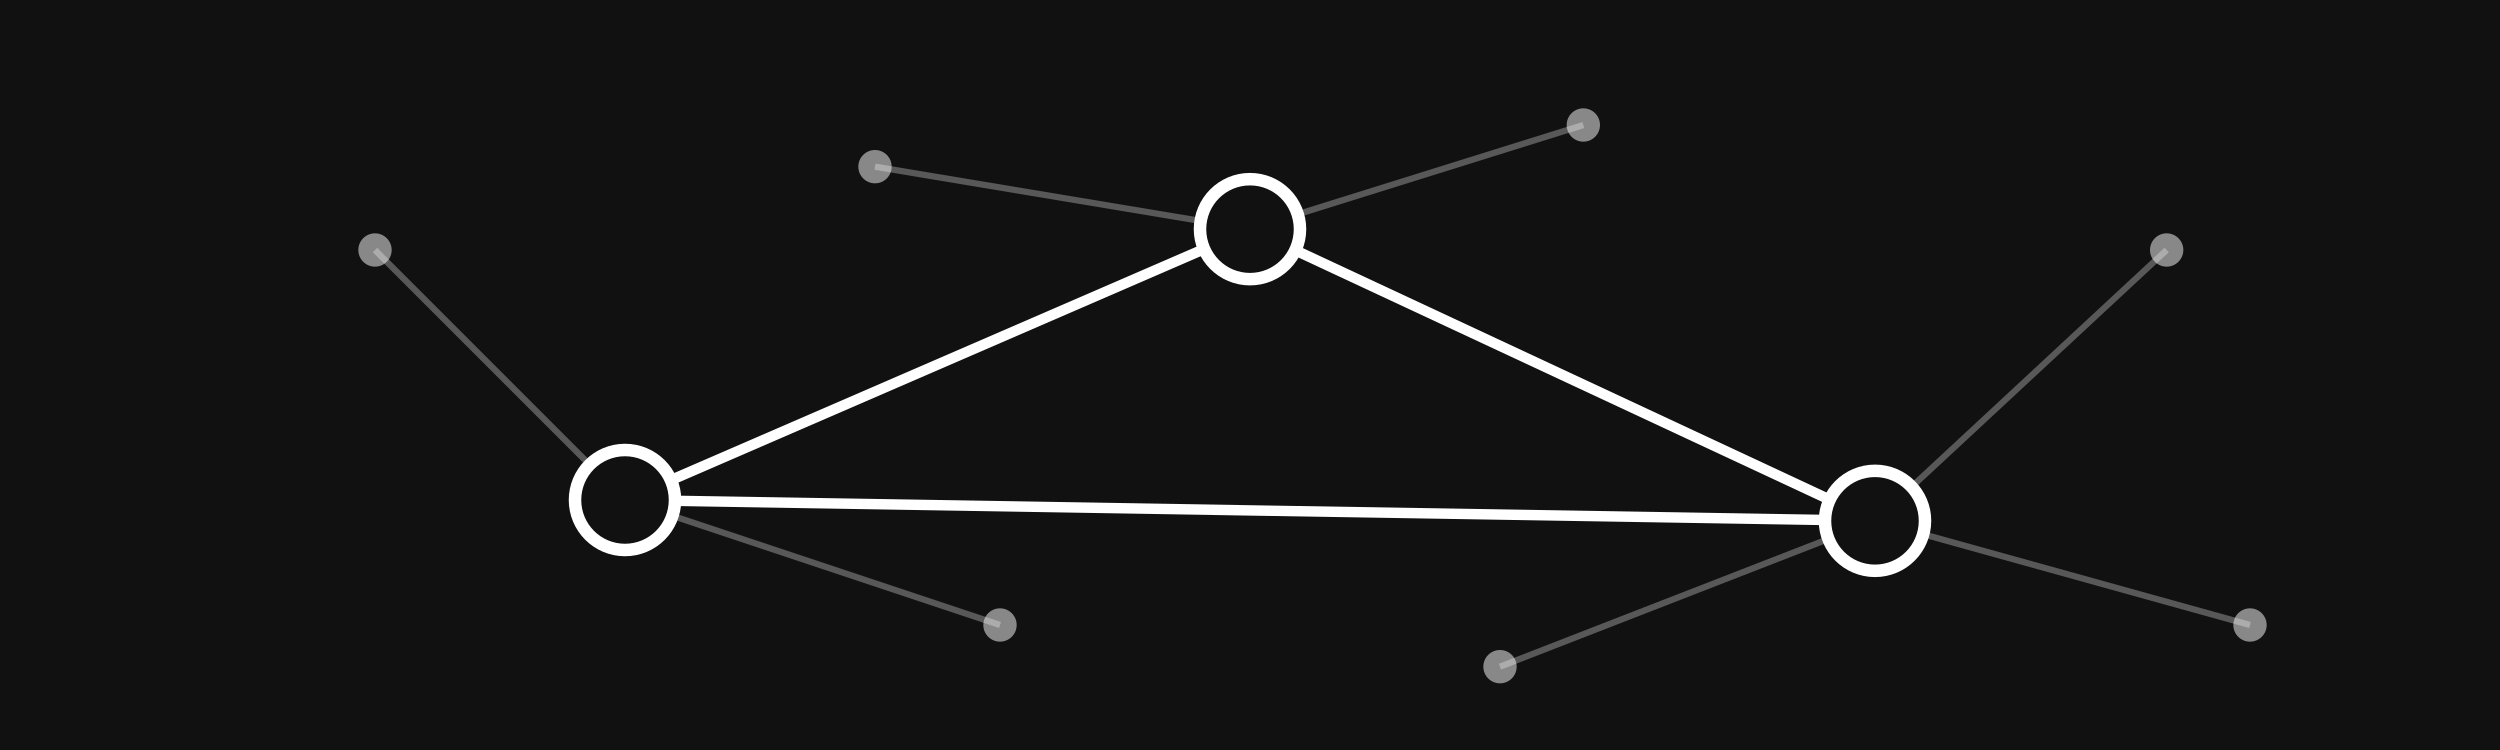
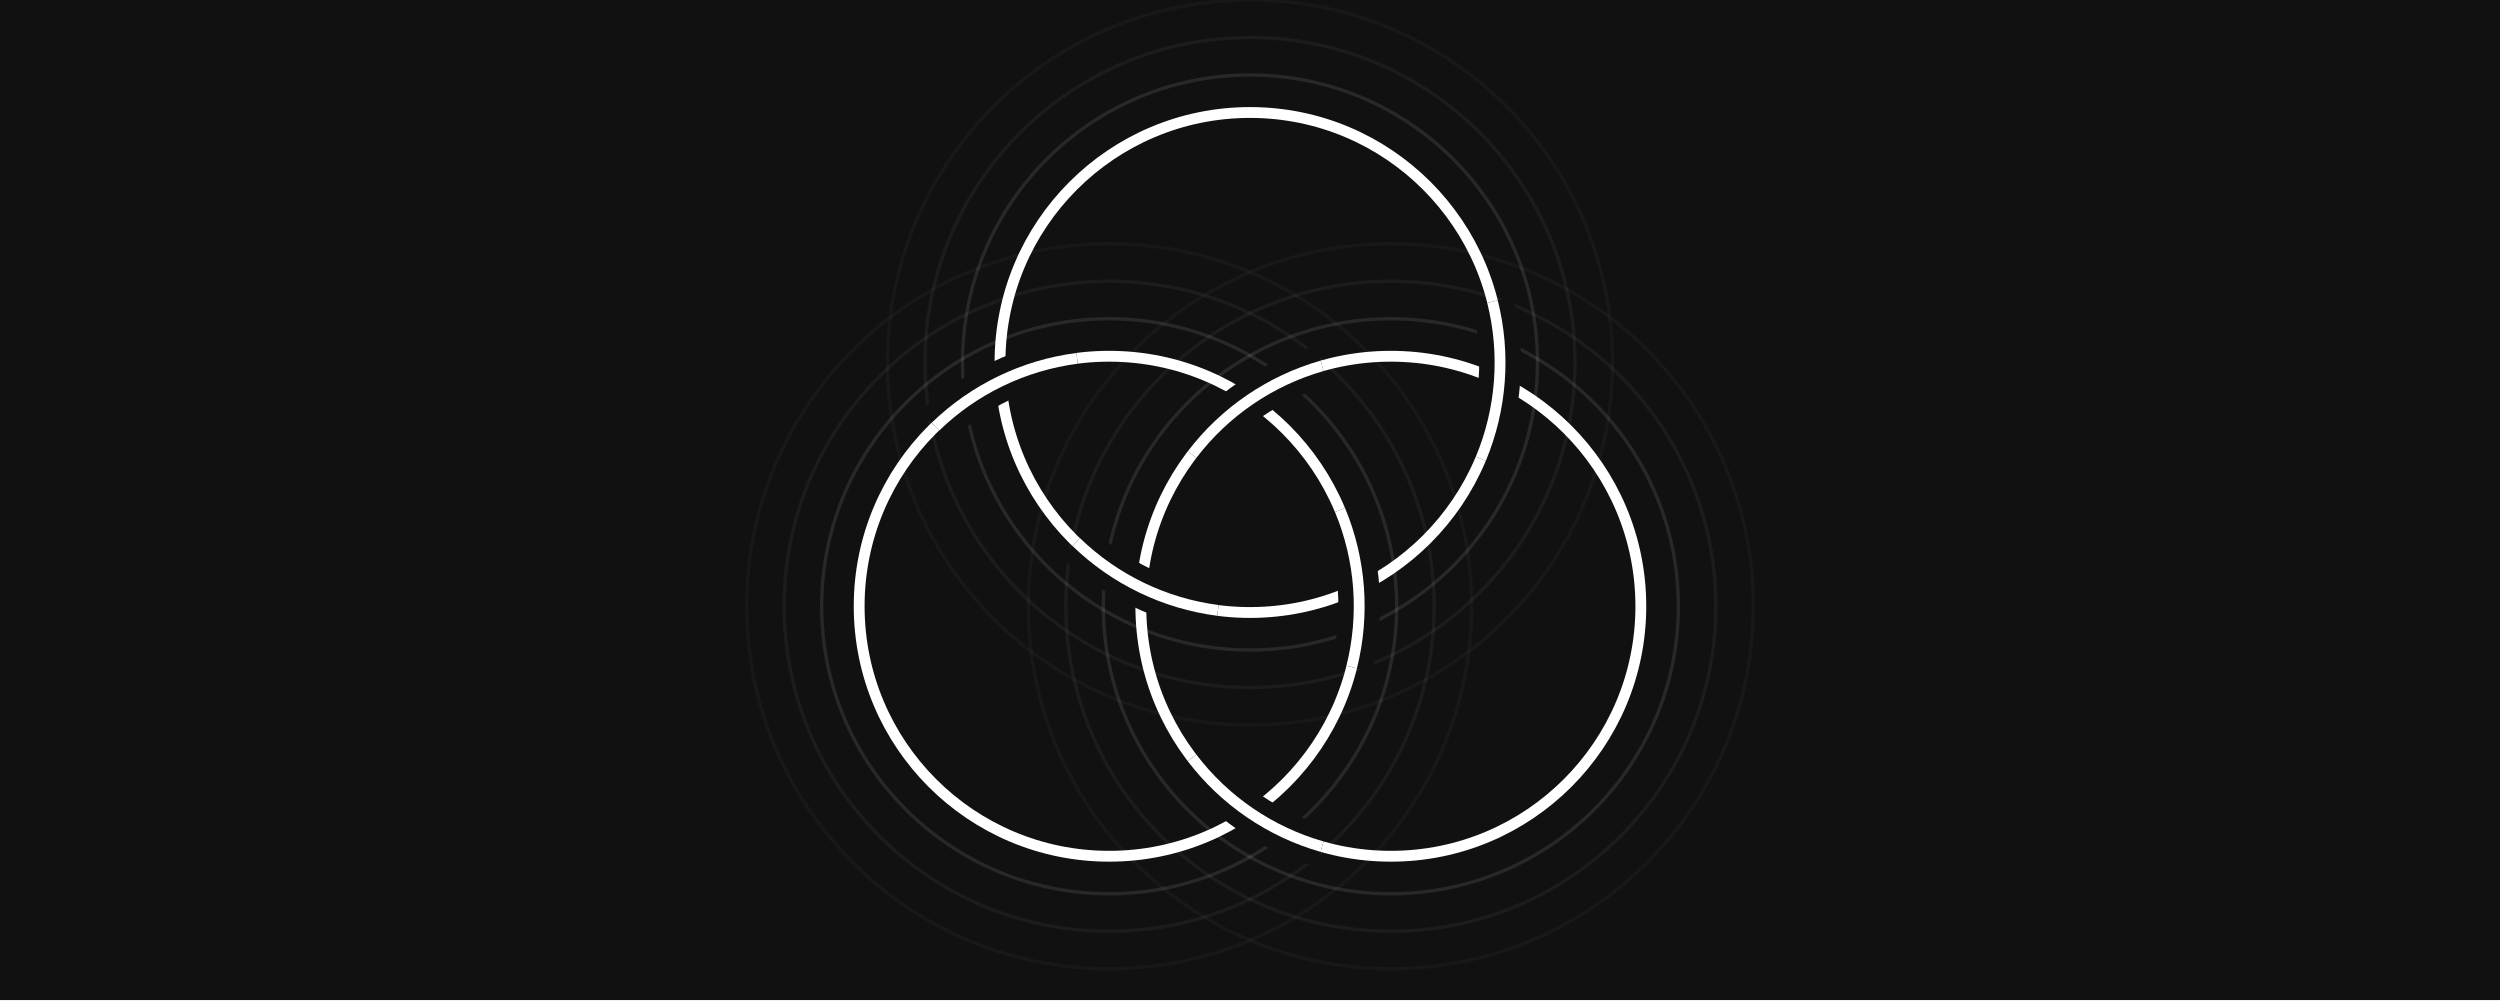
- <svg xmlns="http://www.w3.org/2000/svg" viewBox="0 0 600 180" preserveAspectRatio="xMidYMid slice">
-   <rect width="600" height="180" fill="#111111" />
-   <line x1="150" y1="120" x2="300" y2="55" stroke="#FFFFFF" stroke-width="2.5" />
-   <line x1="150" y1="120" x2="450" y2="125" stroke="#FFFFFF" stroke-width="2.5" />
-   <line x1="300" y1="55" x2="450" y2="125" stroke="#FFFFFF" stroke-width="2.5" />
-   <line x1="90" y1="60" x2="150" y2="120" stroke="#FFFFFF" stroke-opacity="0.3" stroke-width="1.5" />
-   <line x1="210" y1="40" x2="300" y2="55" stroke="#FFFFFF" stroke-opacity="0.3" stroke-width="1.5" />
-   <line x1="380" y1="30" x2="300" y2="55" stroke="#FFFFFF" stroke-opacity="0.3" stroke-width="1.5" />
-   <line x1="520" y1="60" x2="450" y2="125" stroke="#FFFFFF" stroke-opacity="0.3" stroke-width="1.5" />
-   <line x1="240" y1="150" x2="150" y2="120" stroke="#FFFFFF" stroke-opacity="0.3" stroke-width="1.5" />
-   <line x1="360" y1="160" x2="450" y2="125" stroke="#FFFFFF" stroke-opacity="0.3" stroke-width="1.5" />
-   <line x1="540" y1="150" x2="450" y2="125" stroke="#FFFFFF" stroke-opacity="0.3" stroke-width="1.5" />
-   <circle cx="150" cy="120" r="12" fill="#111111" stroke="#FFFFFF" stroke-width="3" />
-   <circle cx="300" cy="55" r="12" fill="#111111" stroke="#FFFFFF" stroke-width="3" />
-   <circle cx="450" cy="125" r="12" fill="#111111" stroke="#FFFFFF" stroke-width="3" />
-   <circle cx="90" cy="60" r="4" fill="#FFFFFF" fill-opacity="0.5" />
-   <circle cx="210" cy="40" r="4" fill="#FFFFFF" fill-opacity="0.5" />
-   <circle cx="380" cy="30" r="4" fill="#FFFFFF" fill-opacity="0.5" />
-   <circle cx="520" cy="60" r="4" fill="#FFFFFF" fill-opacity="0.5" />
-   <circle cx="240" cy="150" r="4" fill="#FFFFFF" fill-opacity="0.5" />
-   <circle cx="360" cy="160" r="4" fill="#FFFFFF" fill-opacity="0.5" />
-   <circle cx="540" cy="150" r="4" fill="#FFFFFF" fill-opacity="0.5" />
+ <svg xmlns="http://www.w3.org/2000/svg" viewBox="0 0 600 240" preserveAspectRatio="xMidYMid slice" role="img" aria-label="Borromean rings">
+   <rect width="600" height="240" fill="#111111" />
+   <circle cx="300.0" cy="87.0" r="87" fill="none" stroke="#fff" stroke-opacity="0.03" stroke-width="0.8" />
+   <circle cx="333.8" cy="145.5" r="87" fill="none" stroke="#fff" stroke-opacity="0.03" stroke-width="0.8" />
+   <circle cx="266.2" cy="145.5" r="87" fill="none" stroke="#fff" stroke-opacity="0.03" stroke-width="0.8" />
+   <circle cx="300.0" cy="87.0" r="78" fill="none" stroke="#fff" stroke-opacity="0.05" stroke-width="0.8" />
+   <circle cx="333.8" cy="145.5" r="78" fill="none" stroke="#fff" stroke-opacity="0.05" stroke-width="0.8" />
+   <circle cx="266.2" cy="145.5" r="78" fill="none" stroke="#fff" stroke-opacity="0.05" stroke-width="0.8" />
+   <circle cx="300.0" cy="87.0" r="69" fill="none" stroke="#fff" stroke-opacity="0.10" stroke-width="0.8" />
+   <circle cx="333.8" cy="145.5" r="69" fill="none" stroke="#fff" stroke-opacity="0.10" stroke-width="0.8" />
+   <circle cx="266.2" cy="145.5" r="69" fill="none" stroke="#fff" stroke-opacity="0.10" stroke-width="0.8" />
+   <circle cx="300.0" cy="87.0" r="60" fill="none" stroke="#fff" stroke-width="2.6" />
+   <circle cx="333.8" cy="145.5" r="60" fill="none" stroke="#fff" stroke-width="2.6" />
+   <circle cx="266.2" cy="145.5" r="60" fill="none" stroke="#fff" stroke-width="2.6" />
+   <path d="M292.3,146.5 A60,60 0 0 1 258.3,130.1" fill="none" stroke="#111111" stroke-width="10" />
+   <path d="M292.3,146.5 A60,60 0 0 1 258.3,130.1" fill="none" stroke="#fff" stroke-width="2.6" />
+   <path d="M358.2,72.4 A60,60 0 0 1 355.4,110.1" fill="none" stroke="#111111" stroke-width="10" />
+   <path d="M358.2,72.4 A60,60 0 0 1 355.4,110.1" fill="none" stroke="#fff" stroke-width="2.6" />
+   <path d="M286.1,109.1 A60,60 0 0 1 317.3,87.8" fill="none" stroke="#111111" stroke-width="10" />
+   <path d="M286.1,109.1 A60,60 0 0 1 317.3,87.8" fill="none" stroke="#fff" stroke-width="2.6" />
+   <path d="M317.3,203.2 A60,60 0 0 1 286.1,181.9" fill="none" stroke="#111111" stroke-width="10" />
+   <path d="M317.3,203.2 A60,60 0 0 1 286.1,181.9" fill="none" stroke="#fff" stroke-width="2.6" />
+   <path d="M321.6,122.4 A60,60 0 0 1 324.4,160.1" fill="none" stroke="#111111" stroke-width="10" />
+   <path d="M321.6,122.4 A60,60 0 0 1 324.4,160.1" fill="none" stroke="#fff" stroke-width="2.6" />
+   <path d="M224.5,102.4 A60,60 0 0 1 258.5,86.0" fill="none" stroke="#111111" stroke-width="10" />
+   <path d="M224.5,102.4 A60,60 0 0 1 258.5,86.0" fill="none" stroke="#fff" stroke-width="2.6" />
</svg>
